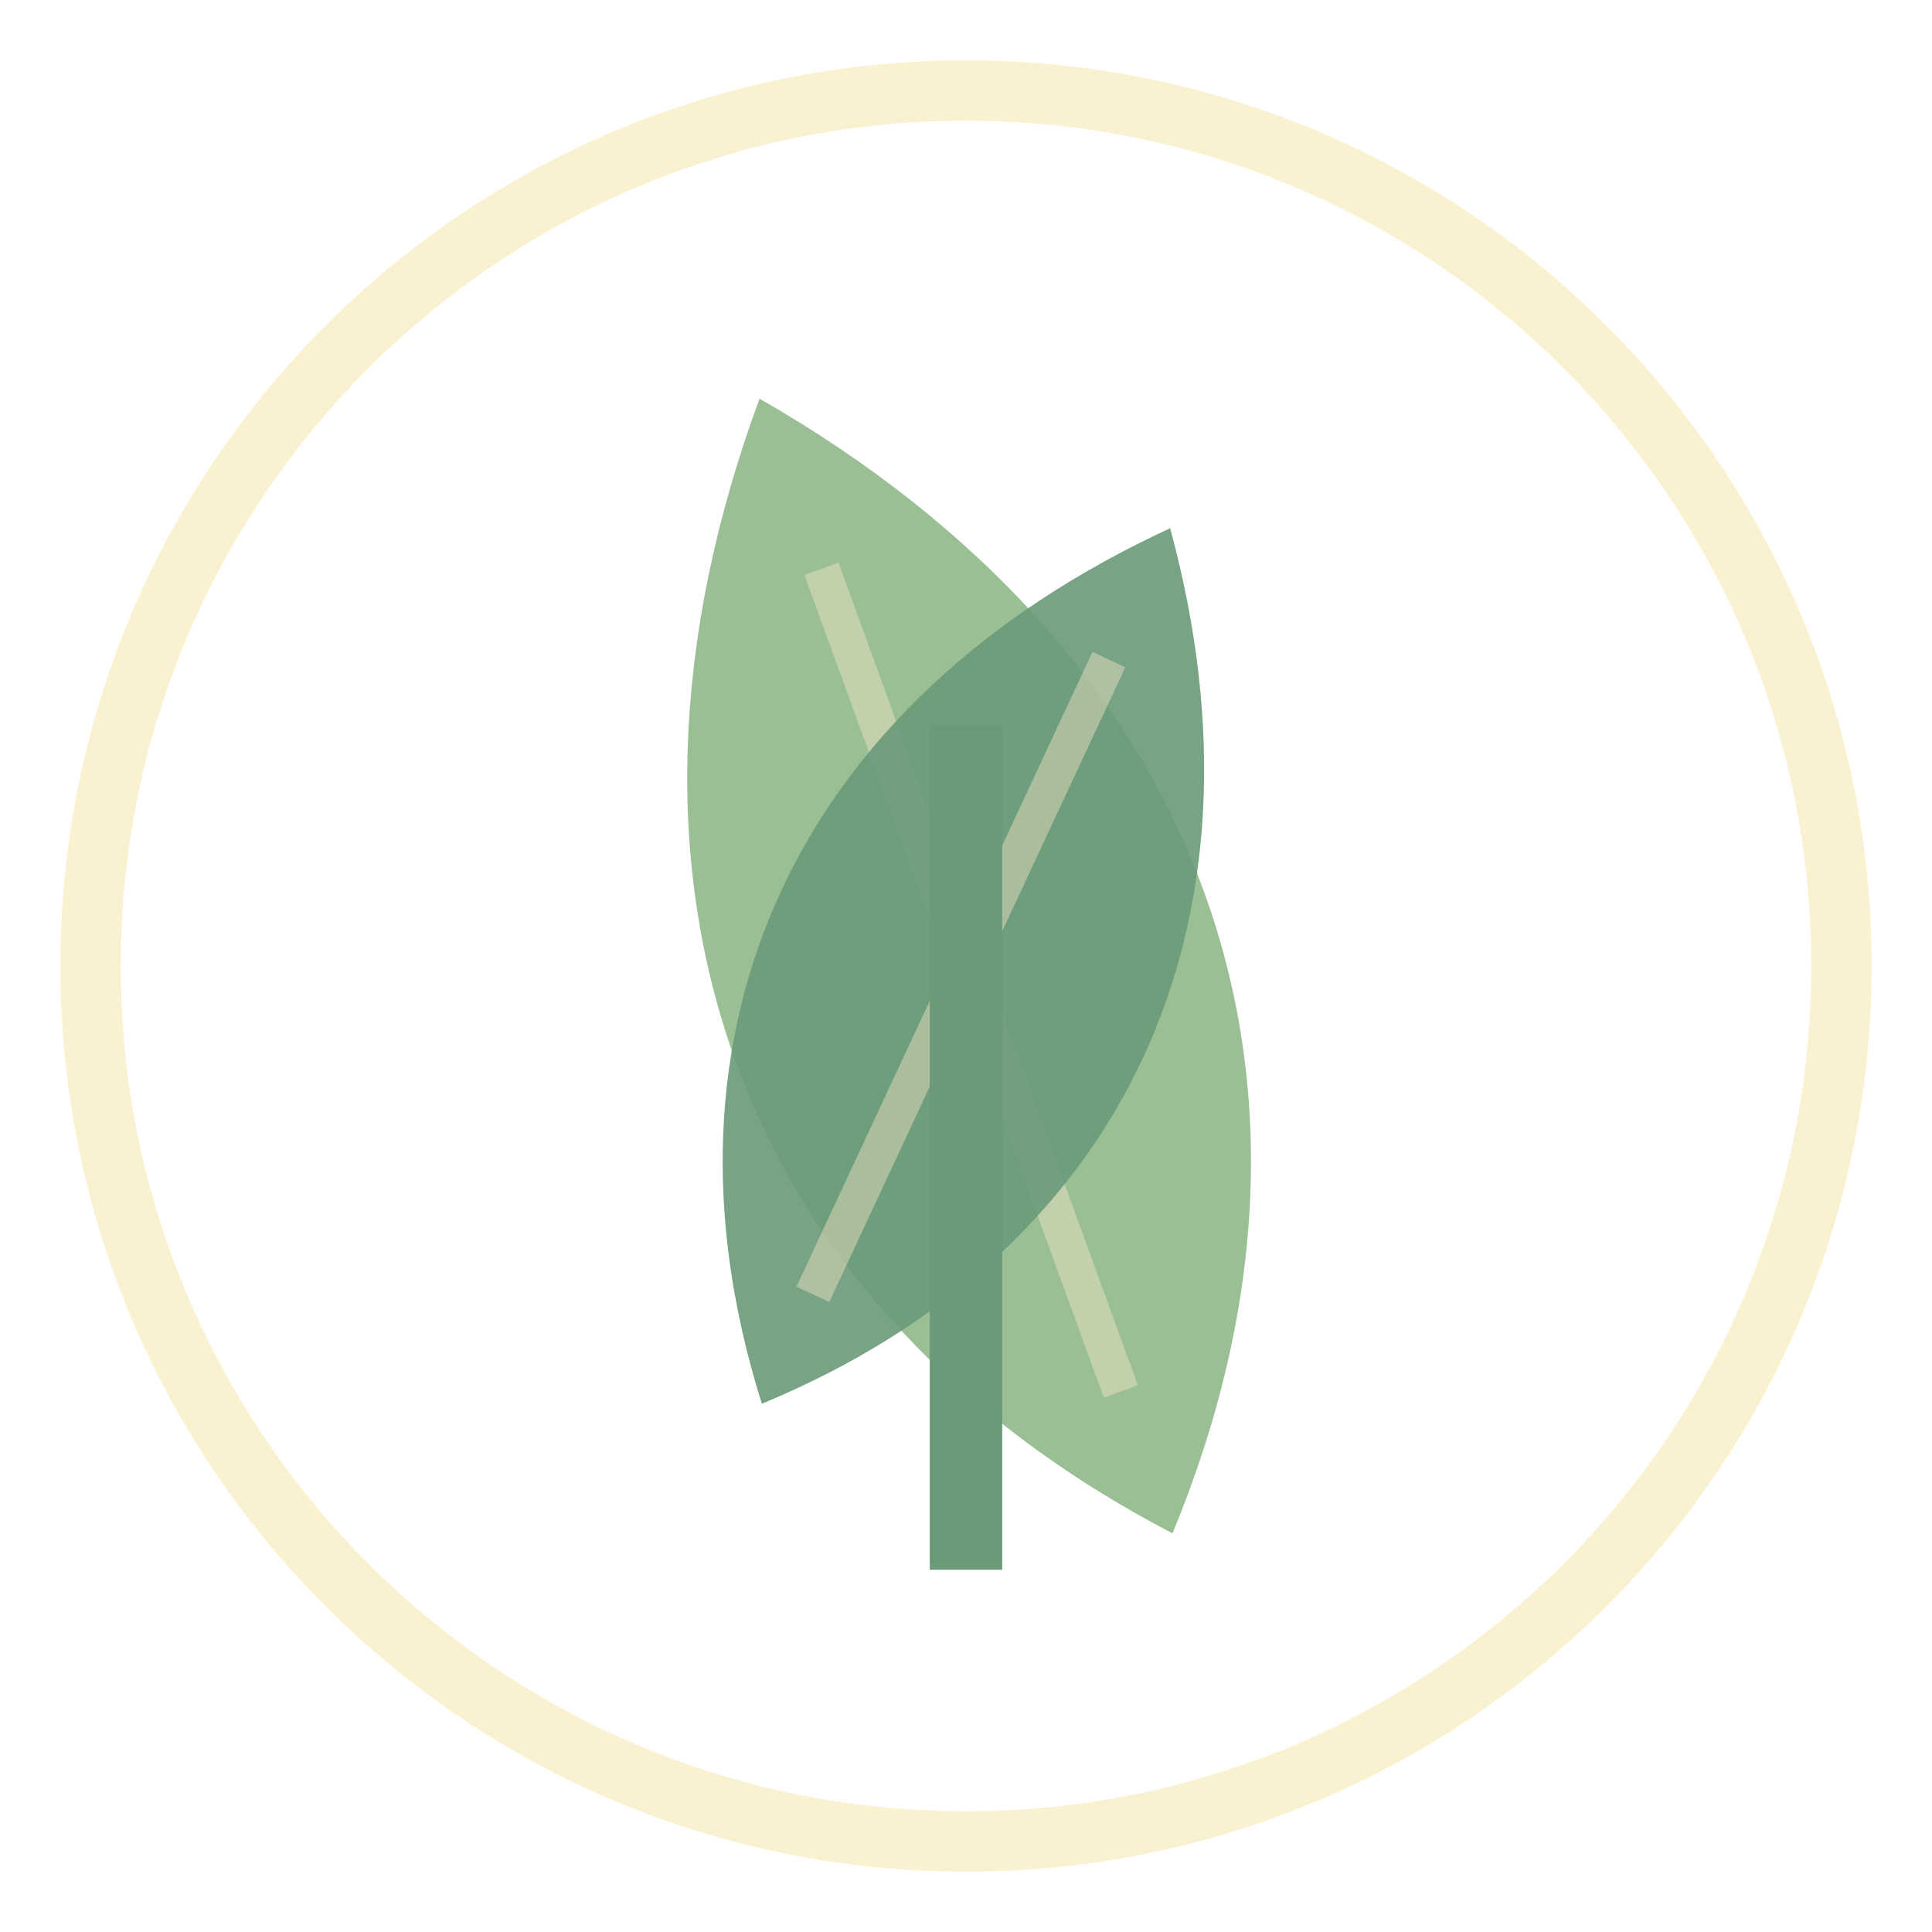
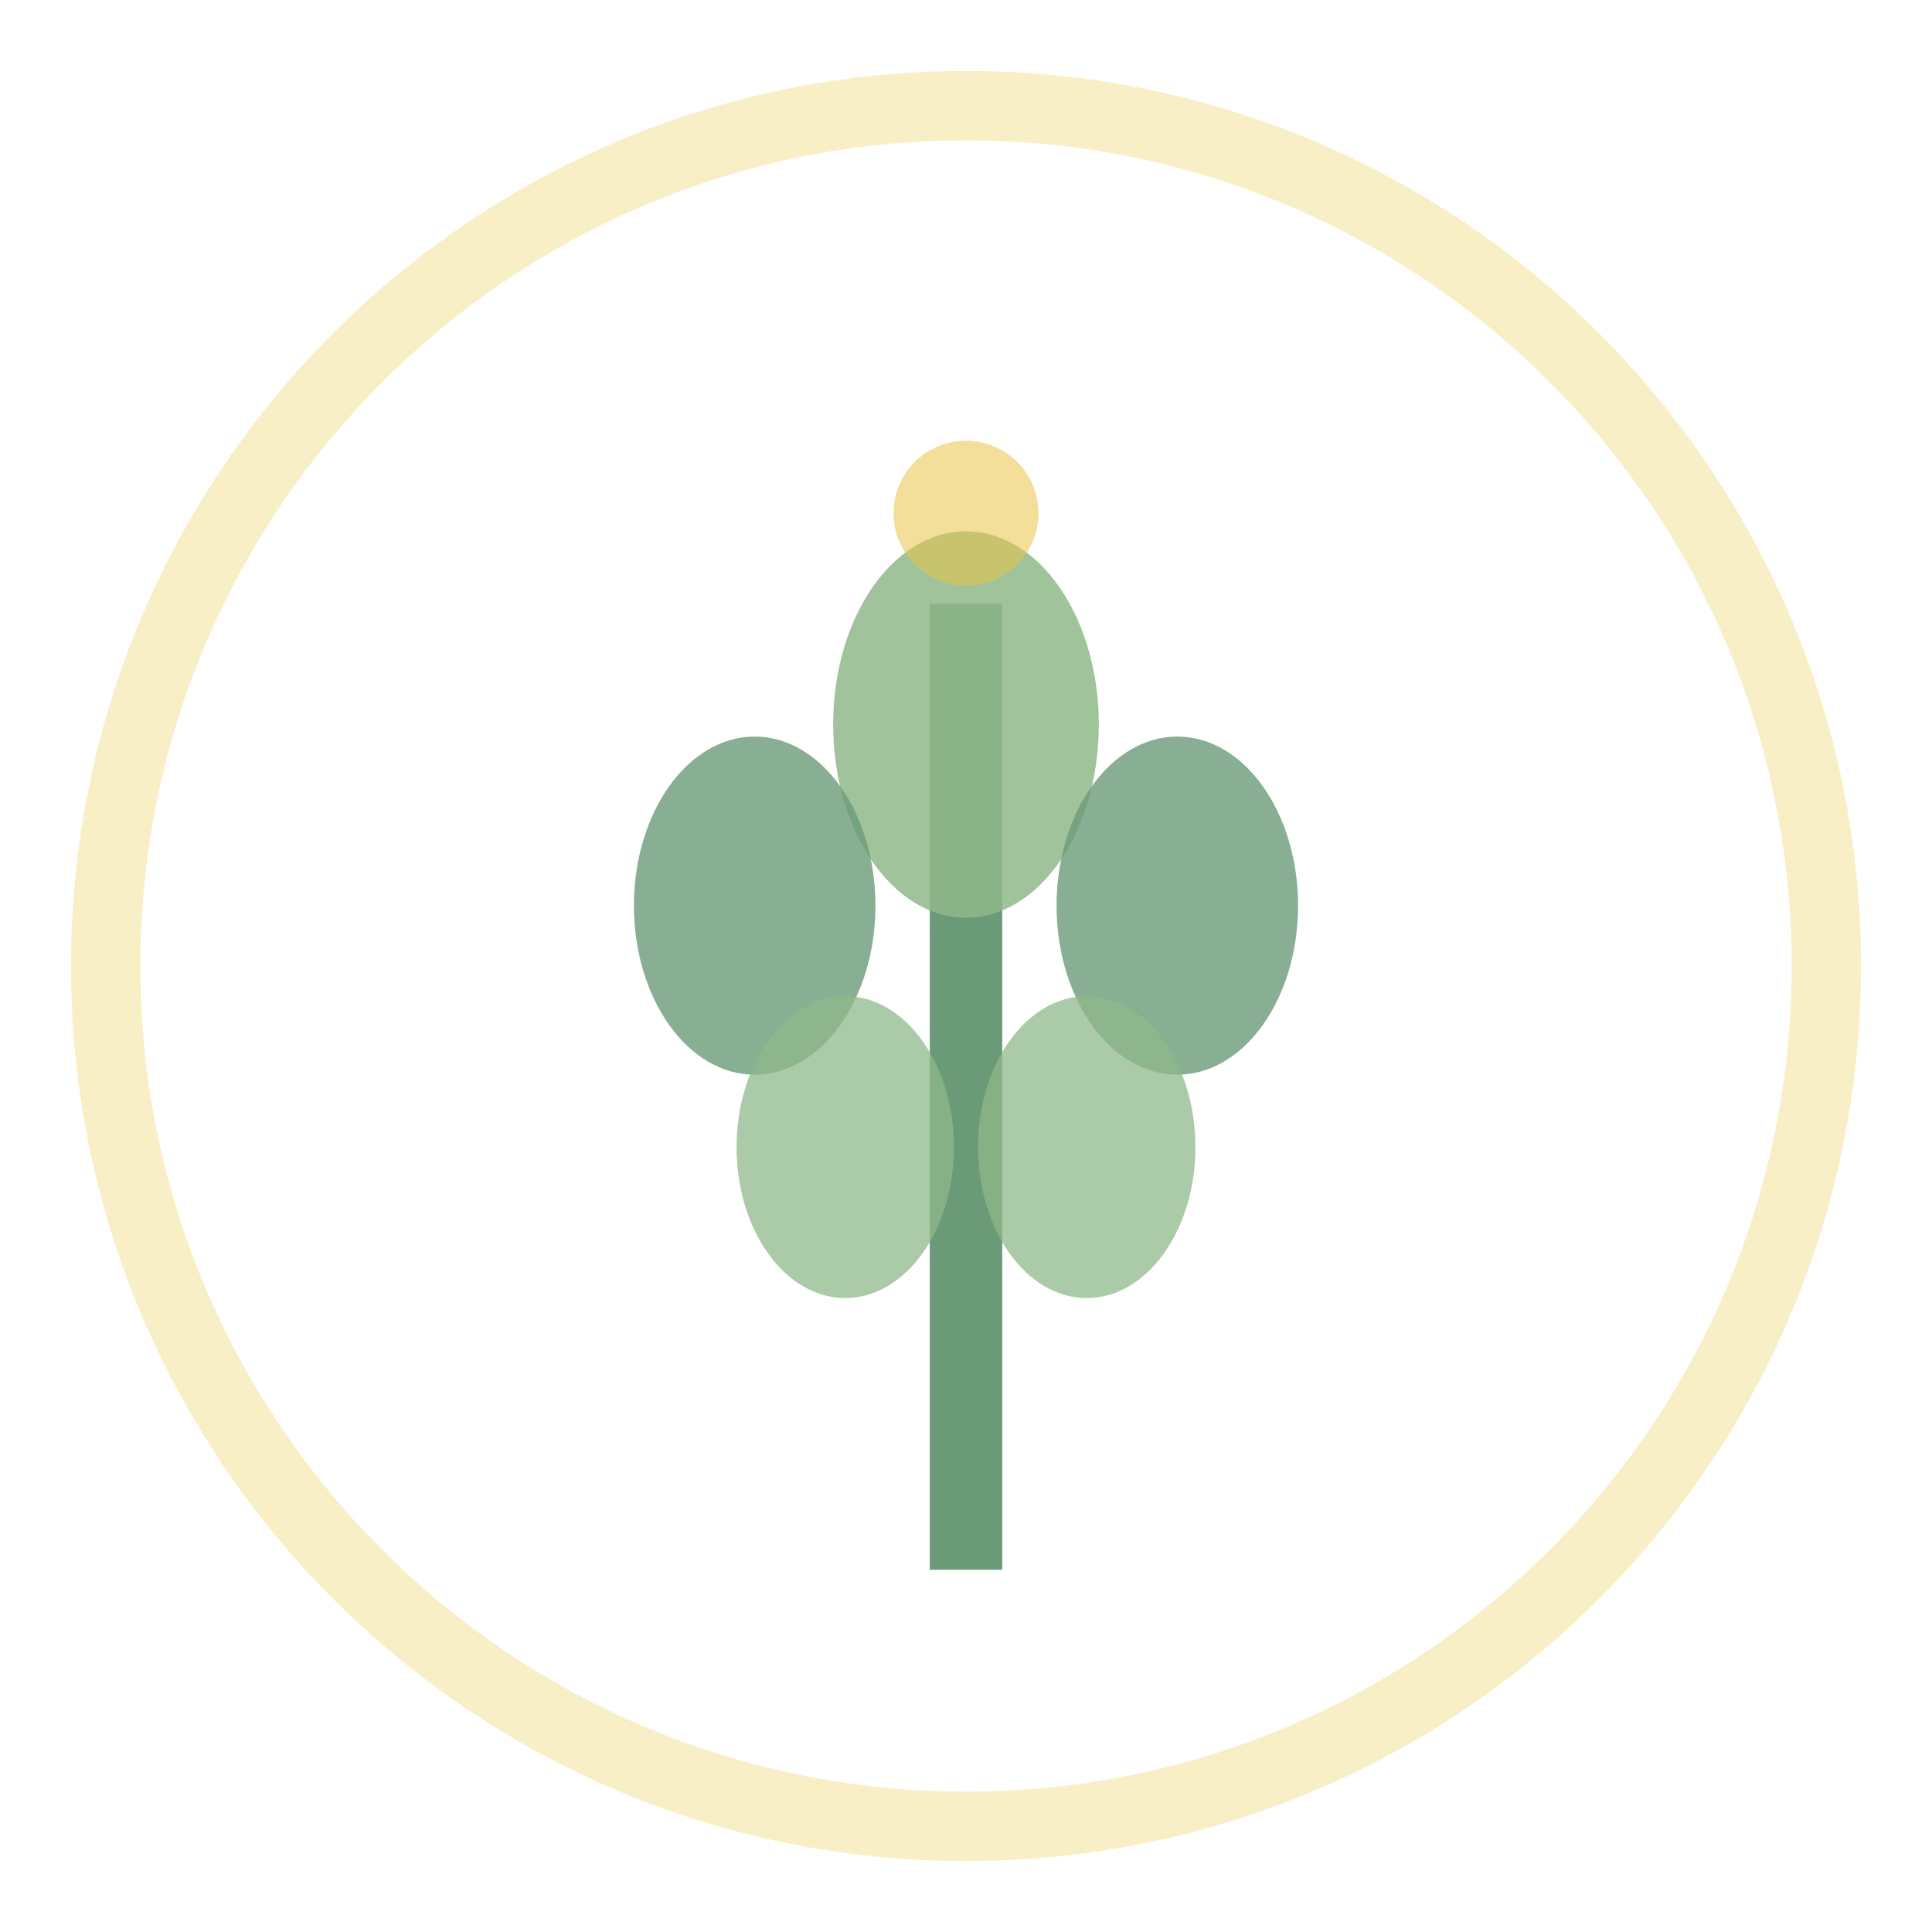
<svg xmlns="http://www.w3.org/2000/svg" viewBox="0 0 32 32" width="32" height="32" role="img" aria-label="Majoran">
-   <circle cx="16" cy="16" r="14.5" fill="none" stroke="#f0d878" stroke-opacity="0.35" stroke-width="1" />
-   <g transform="translate(16 16) rotate(-20)">
-     <path d="M0 10 C5.5 4 5.5 -3.5 0 -10 C-5.5 -3.5 -5.5 4 0 10Z" fill="#8fb88a" fill-opacity="0.9" />
-     <path d="M0 7.5 V-7" stroke="#f5e6c8" stroke-opacity="0.45" stroke-width="0.6" fill="none" />
-   </g>
-   <g transform="translate(16 16) rotate(25)">
-     <path d="M0 8 C4.4 3.2 4.4 -2.8 0 -8 C-4.4 -2.8 -4.4 3.2 0 8Z" fill="#6a9a78" fill-opacity="0.9" />
-     <path d="M0 6 V-5.6" stroke="#f5e6c8" stroke-opacity="0.45" stroke-width="0.6" fill="none" />
-   </g>
-   <line x1="16" y1="26" x2="16" y2="12" stroke="#6a9a78" stroke-width="1.2" />
+   <circle cx="16" cy="16" r="14.25" fill="none" stroke="#f0d878" stroke-opacity="0.42" stroke-width="1.15" />
+   <line x1="16" y1="26" x2="16" y2="10" stroke="#6a9a78" stroke-width="1.2" />
+   <ellipse cx="16" cy="12" rx="2.2" ry="3.2" fill="#8fb88a" fill-opacity="0.85" />
+   <ellipse cx="12.5" cy="15" rx="2" ry="2.8" fill="#6a9a78" fill-opacity="0.8" />
+   <ellipse cx="19.5" cy="15" rx="2" ry="2.8" fill="#6a9a78" fill-opacity="0.8" />
+   <ellipse cx="14" cy="19" rx="1.8" ry="2.5" fill="#8fb88a" fill-opacity="0.75" />
+   <ellipse cx="18" cy="19" rx="1.8" ry="2.5" fill="#8fb88a" fill-opacity="0.75" />
+   <circle cx="16" cy="8.5" r="1.2" fill="#e8c547" fill-opacity="0.55" />
</svg>
